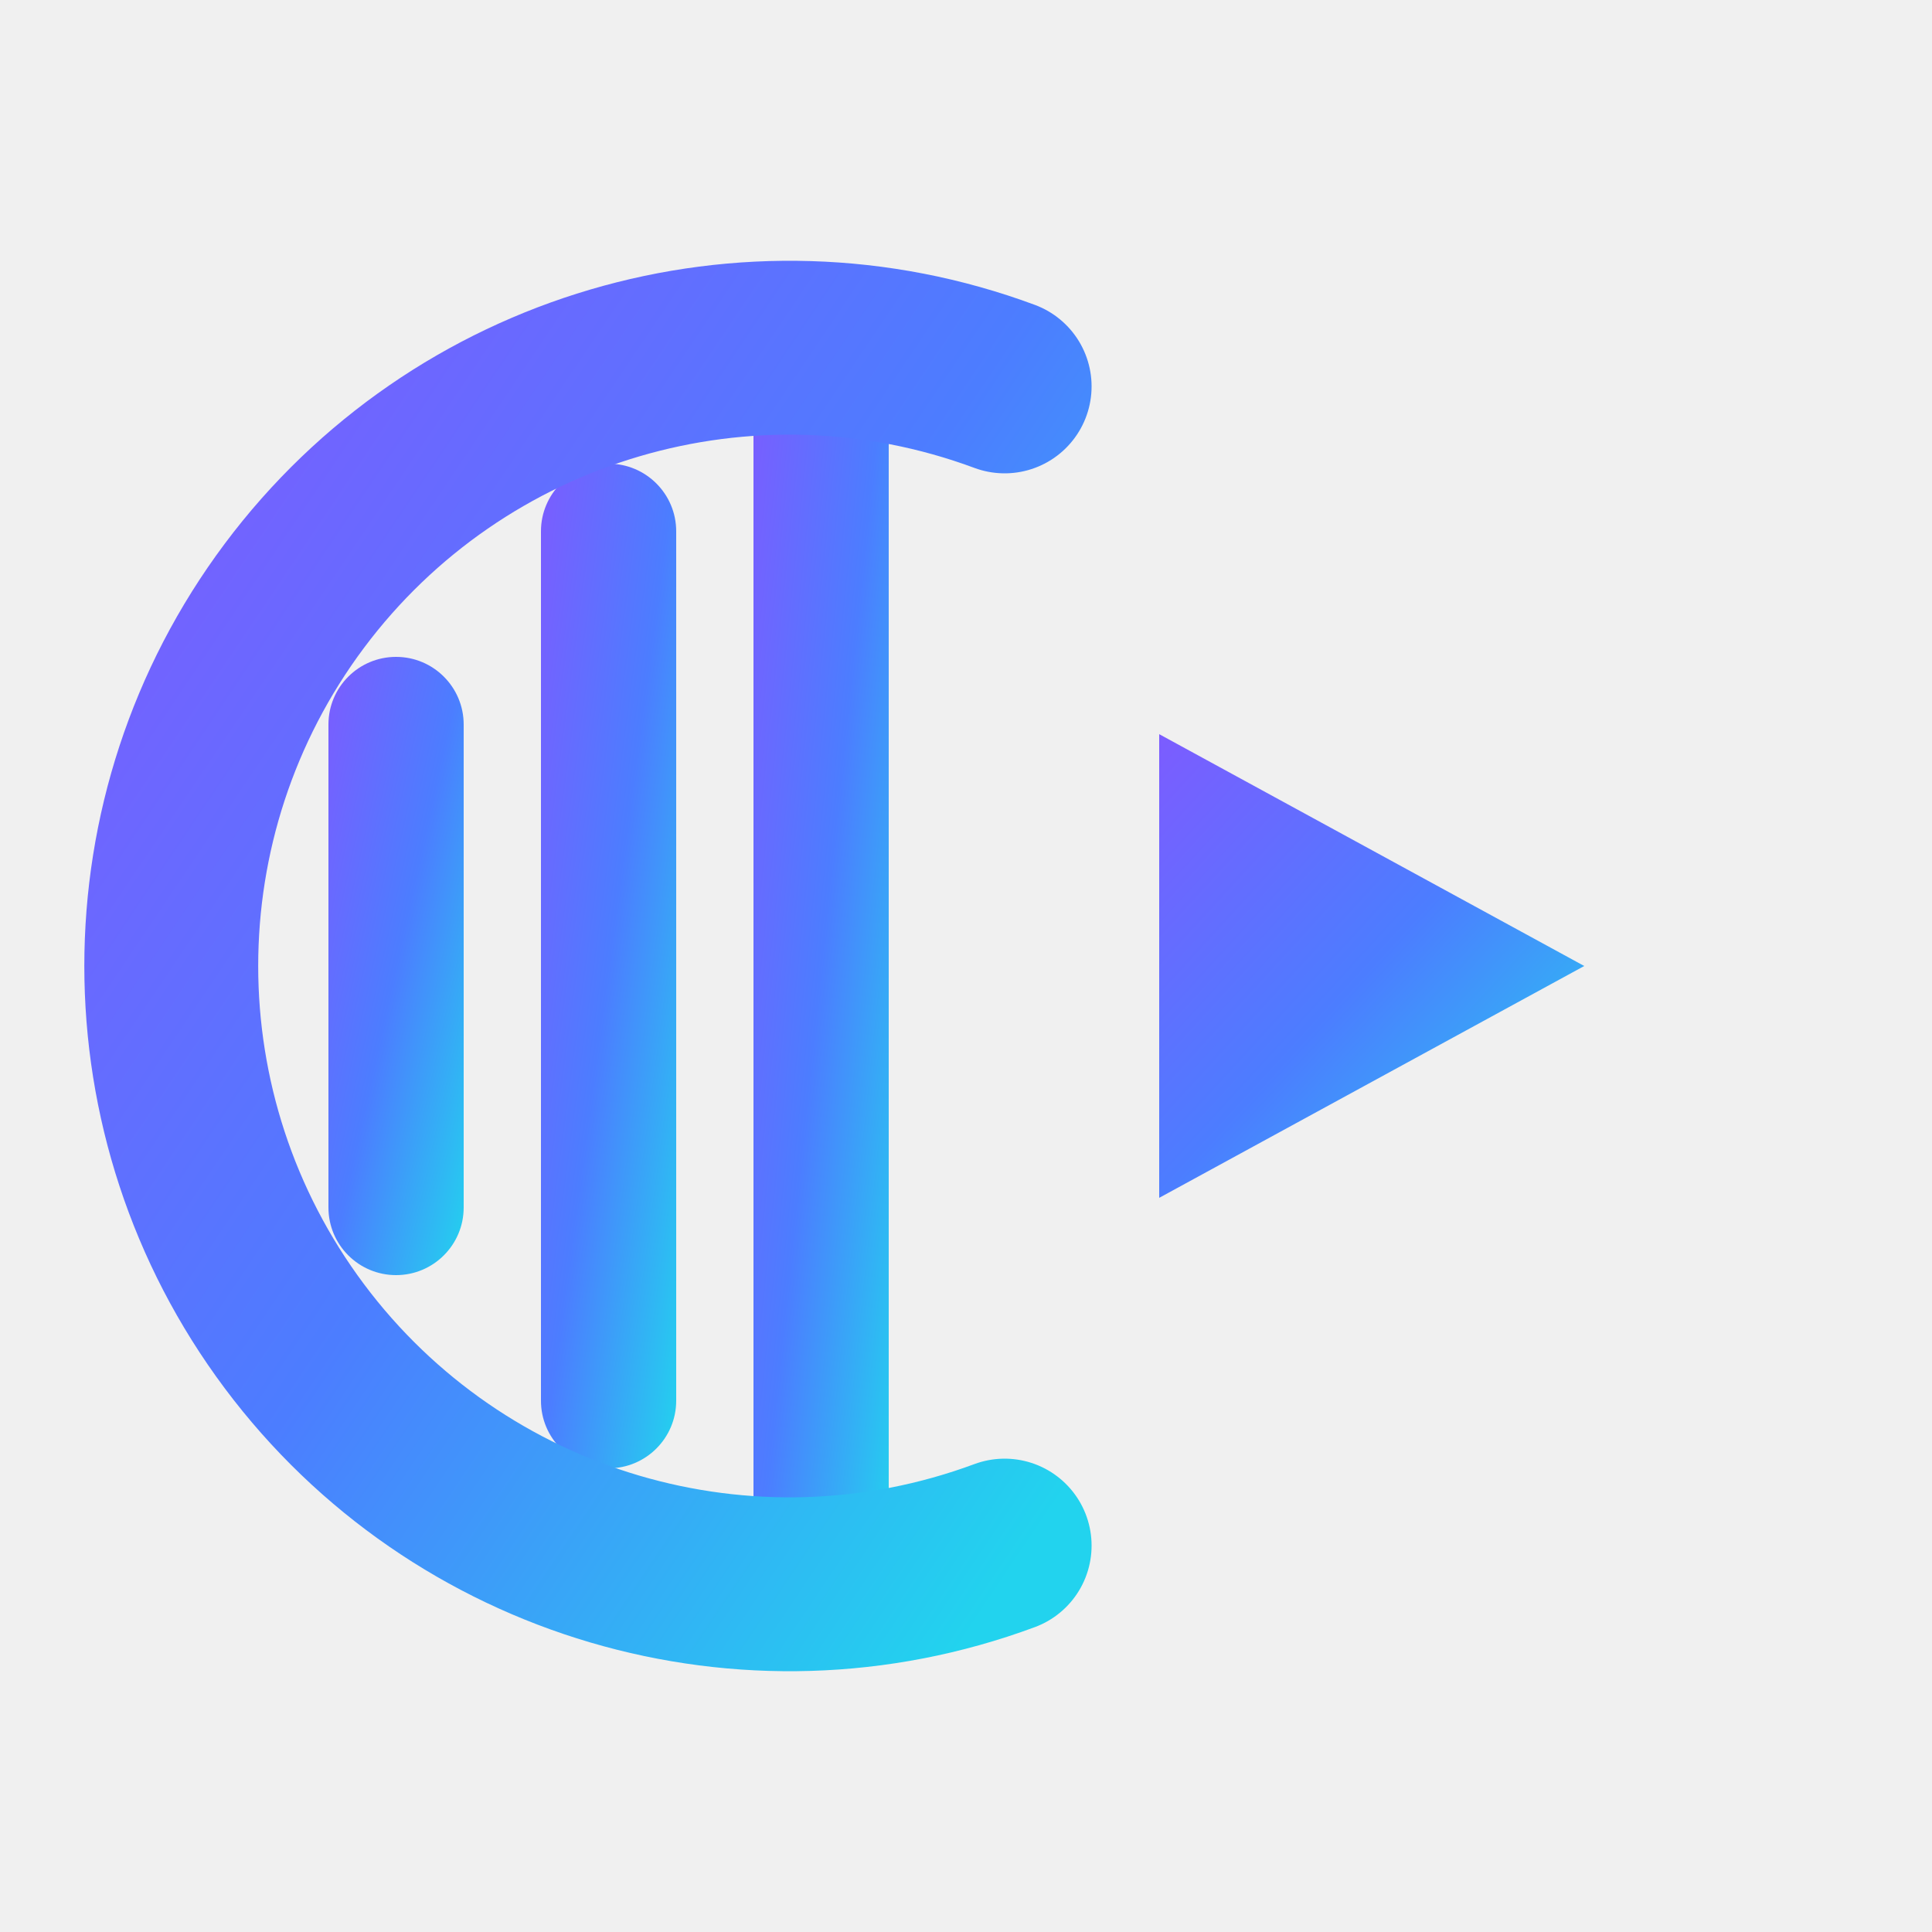
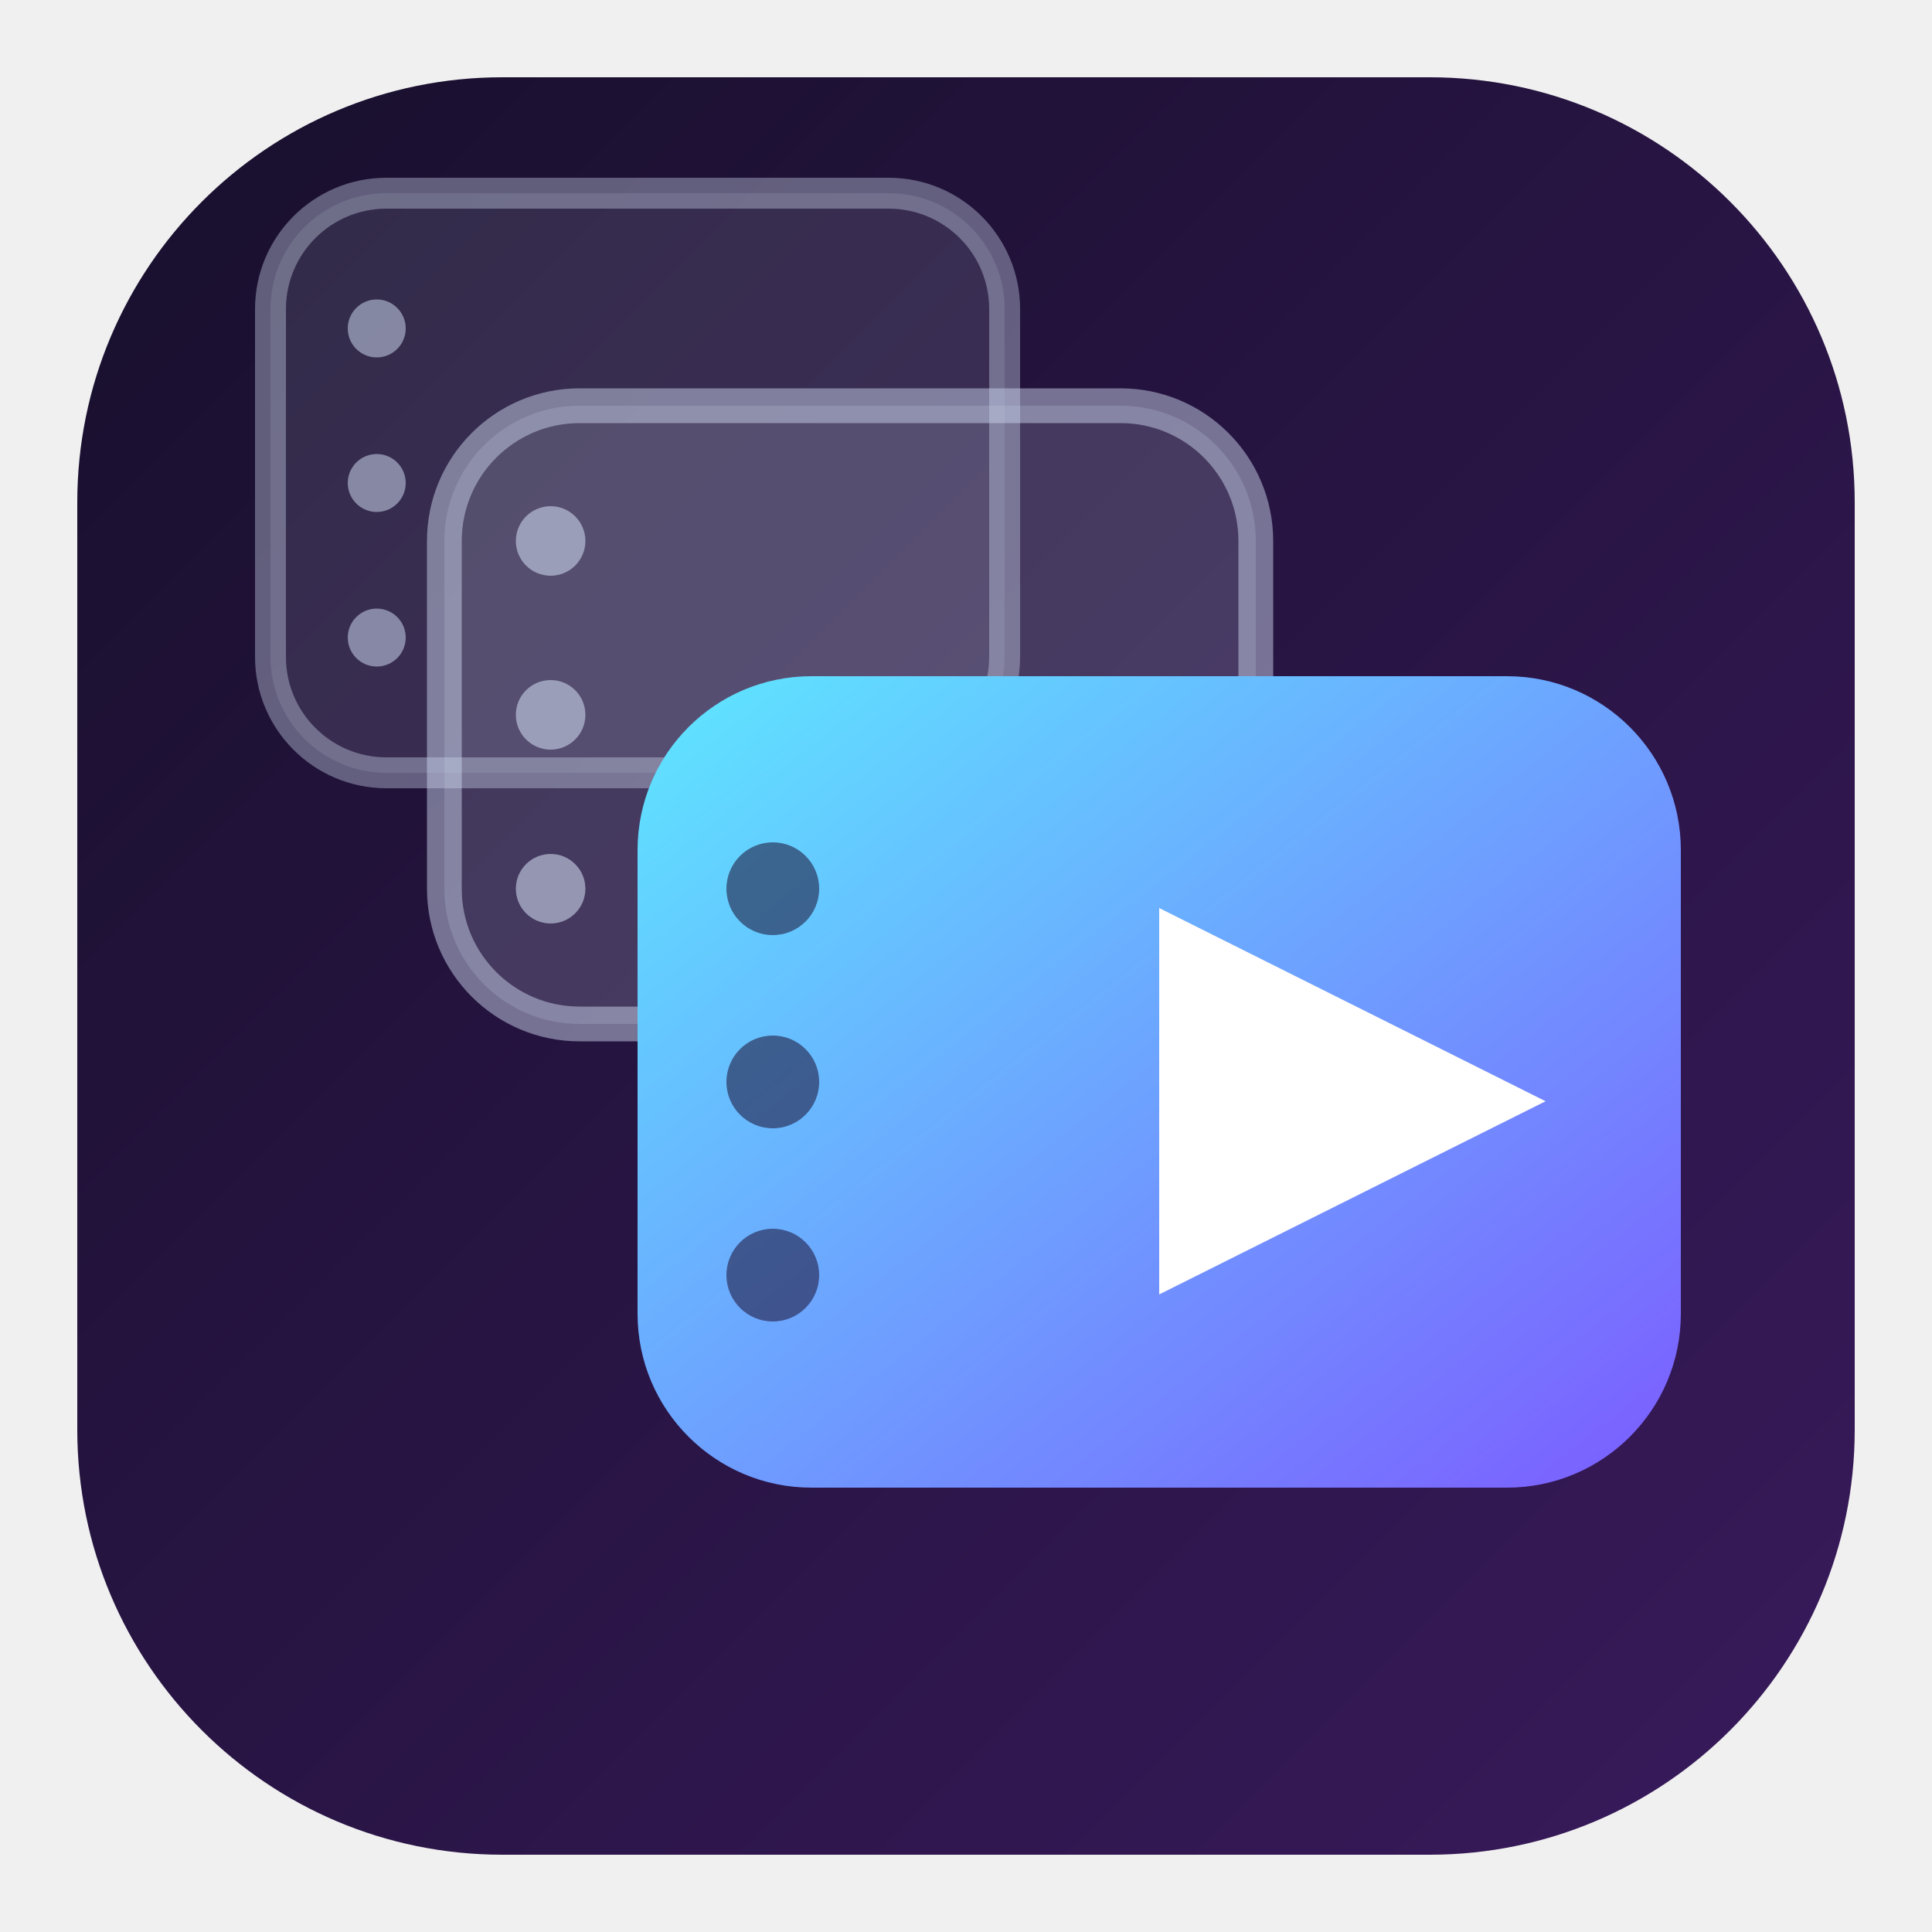
- <svg xmlns="http://www.w3.org/2000/svg" viewBox="0 0 100 100" fill="none" role="img" aria-label="Cascade">
+ <svg xmlns="http://www.w3.org/2000/svg" viewBox="0 0 100 100" role="img" aria-label="Cascade">
  <defs>
-     <linearGradient id="cg" x1="0" y1="0" x2="1" y2="1">
-       <stop offset="0" stop-color="#7C5CFF" />
-       <stop offset="0.5" stop-color="#4C7DFF" />
-       <stop offset="1" stop-color="#22D3EE" />
+     <linearGradient id="cbg" x1="0" y1="0" x2="1" y2="1">
+       <stop offset="0" stop-color="#170f2b" />
+       <stop offset="1" stop-color="#391a5c" />
+     </linearGradient>
+     <linearGradient id="cfg" x1="0" y1="0" x2="1" y2="1">
+       <stop offset="0" stop-color="#5ee7ff" />
+       <stop offset="1" stop-color="#7c5cff" />
    </linearGradient>
  </defs>
-   <g fill="url(#cg)">
-     <rect x="6" y="42" width="7" height="16" rx="3.5" />
-     <rect x="17" y="34" width="7" height="32" rx="3.5" />
-     <rect x="28" y="24" width="7" height="52" rx="3.5" />
-     <rect x="39" y="16" width="7" height="68" rx="3.5" />
-   </g>
-   <path d="M52 20 A32 32 0 1 0 52 80" stroke="url(#cg)" stroke-width="9" stroke-linecap="round" />
-   <path d="M60 38 L60 62 L82 50 Z" fill="url(#cg)" />
+   <rect x="4" y="4" width="92" height="92" rx="22" fill="url(#cbg)" />
+   <rect x="14" y="10" width="38" height="30" rx="6" fill="#c9d3ea" fill-opacity="0.14" stroke="#c9d3ea" stroke-opacity="0.4" stroke-width="1.6" />
+   <circle cx="19.5" cy="17" r="1.5" fill="#c9d3ea" fill-opacity="0.55" />
+   <circle cx="19.5" cy="25" r="1.5" fill="#c9d3ea" fill-opacity="0.55" />
+   <circle cx="19.5" cy="33" r="1.5" fill="#c9d3ea" fill-opacity="0.55" />
+   <rect x="23" y="21" width="42" height="32" rx="7" fill="#c9d3ea" fill-opacity="0.2" stroke="#c9d3ea" stroke-opacity="0.5" stroke-width="1.8" />
+   <circle cx="28.5" cy="28" r="1.8" fill="#c9d3ea" fill-opacity="0.6" />
+   <circle cx="28.5" cy="37" r="1.8" fill="#c9d3ea" fill-opacity="0.6" />
+   <circle cx="28.5" cy="46" r="1.8" fill="#c9d3ea" fill-opacity="0.6" />
+   <rect x="33" y="35" width="54" height="42" rx="9" fill="url(#cfg)" />
+   <circle cx="40" cy="46" r="2.4" fill="#1b1033" fill-opacity="0.55" />
+   <circle cx="40" cy="56" r="2.4" fill="#1b1033" fill-opacity="0.55" />
+   <circle cx="40" cy="66" r="2.4" fill="#1b1033" fill-opacity="0.55" />
+   <path d="M60 47 L60 67 L80 57 Z" fill="#ffffff" />
</svg>
